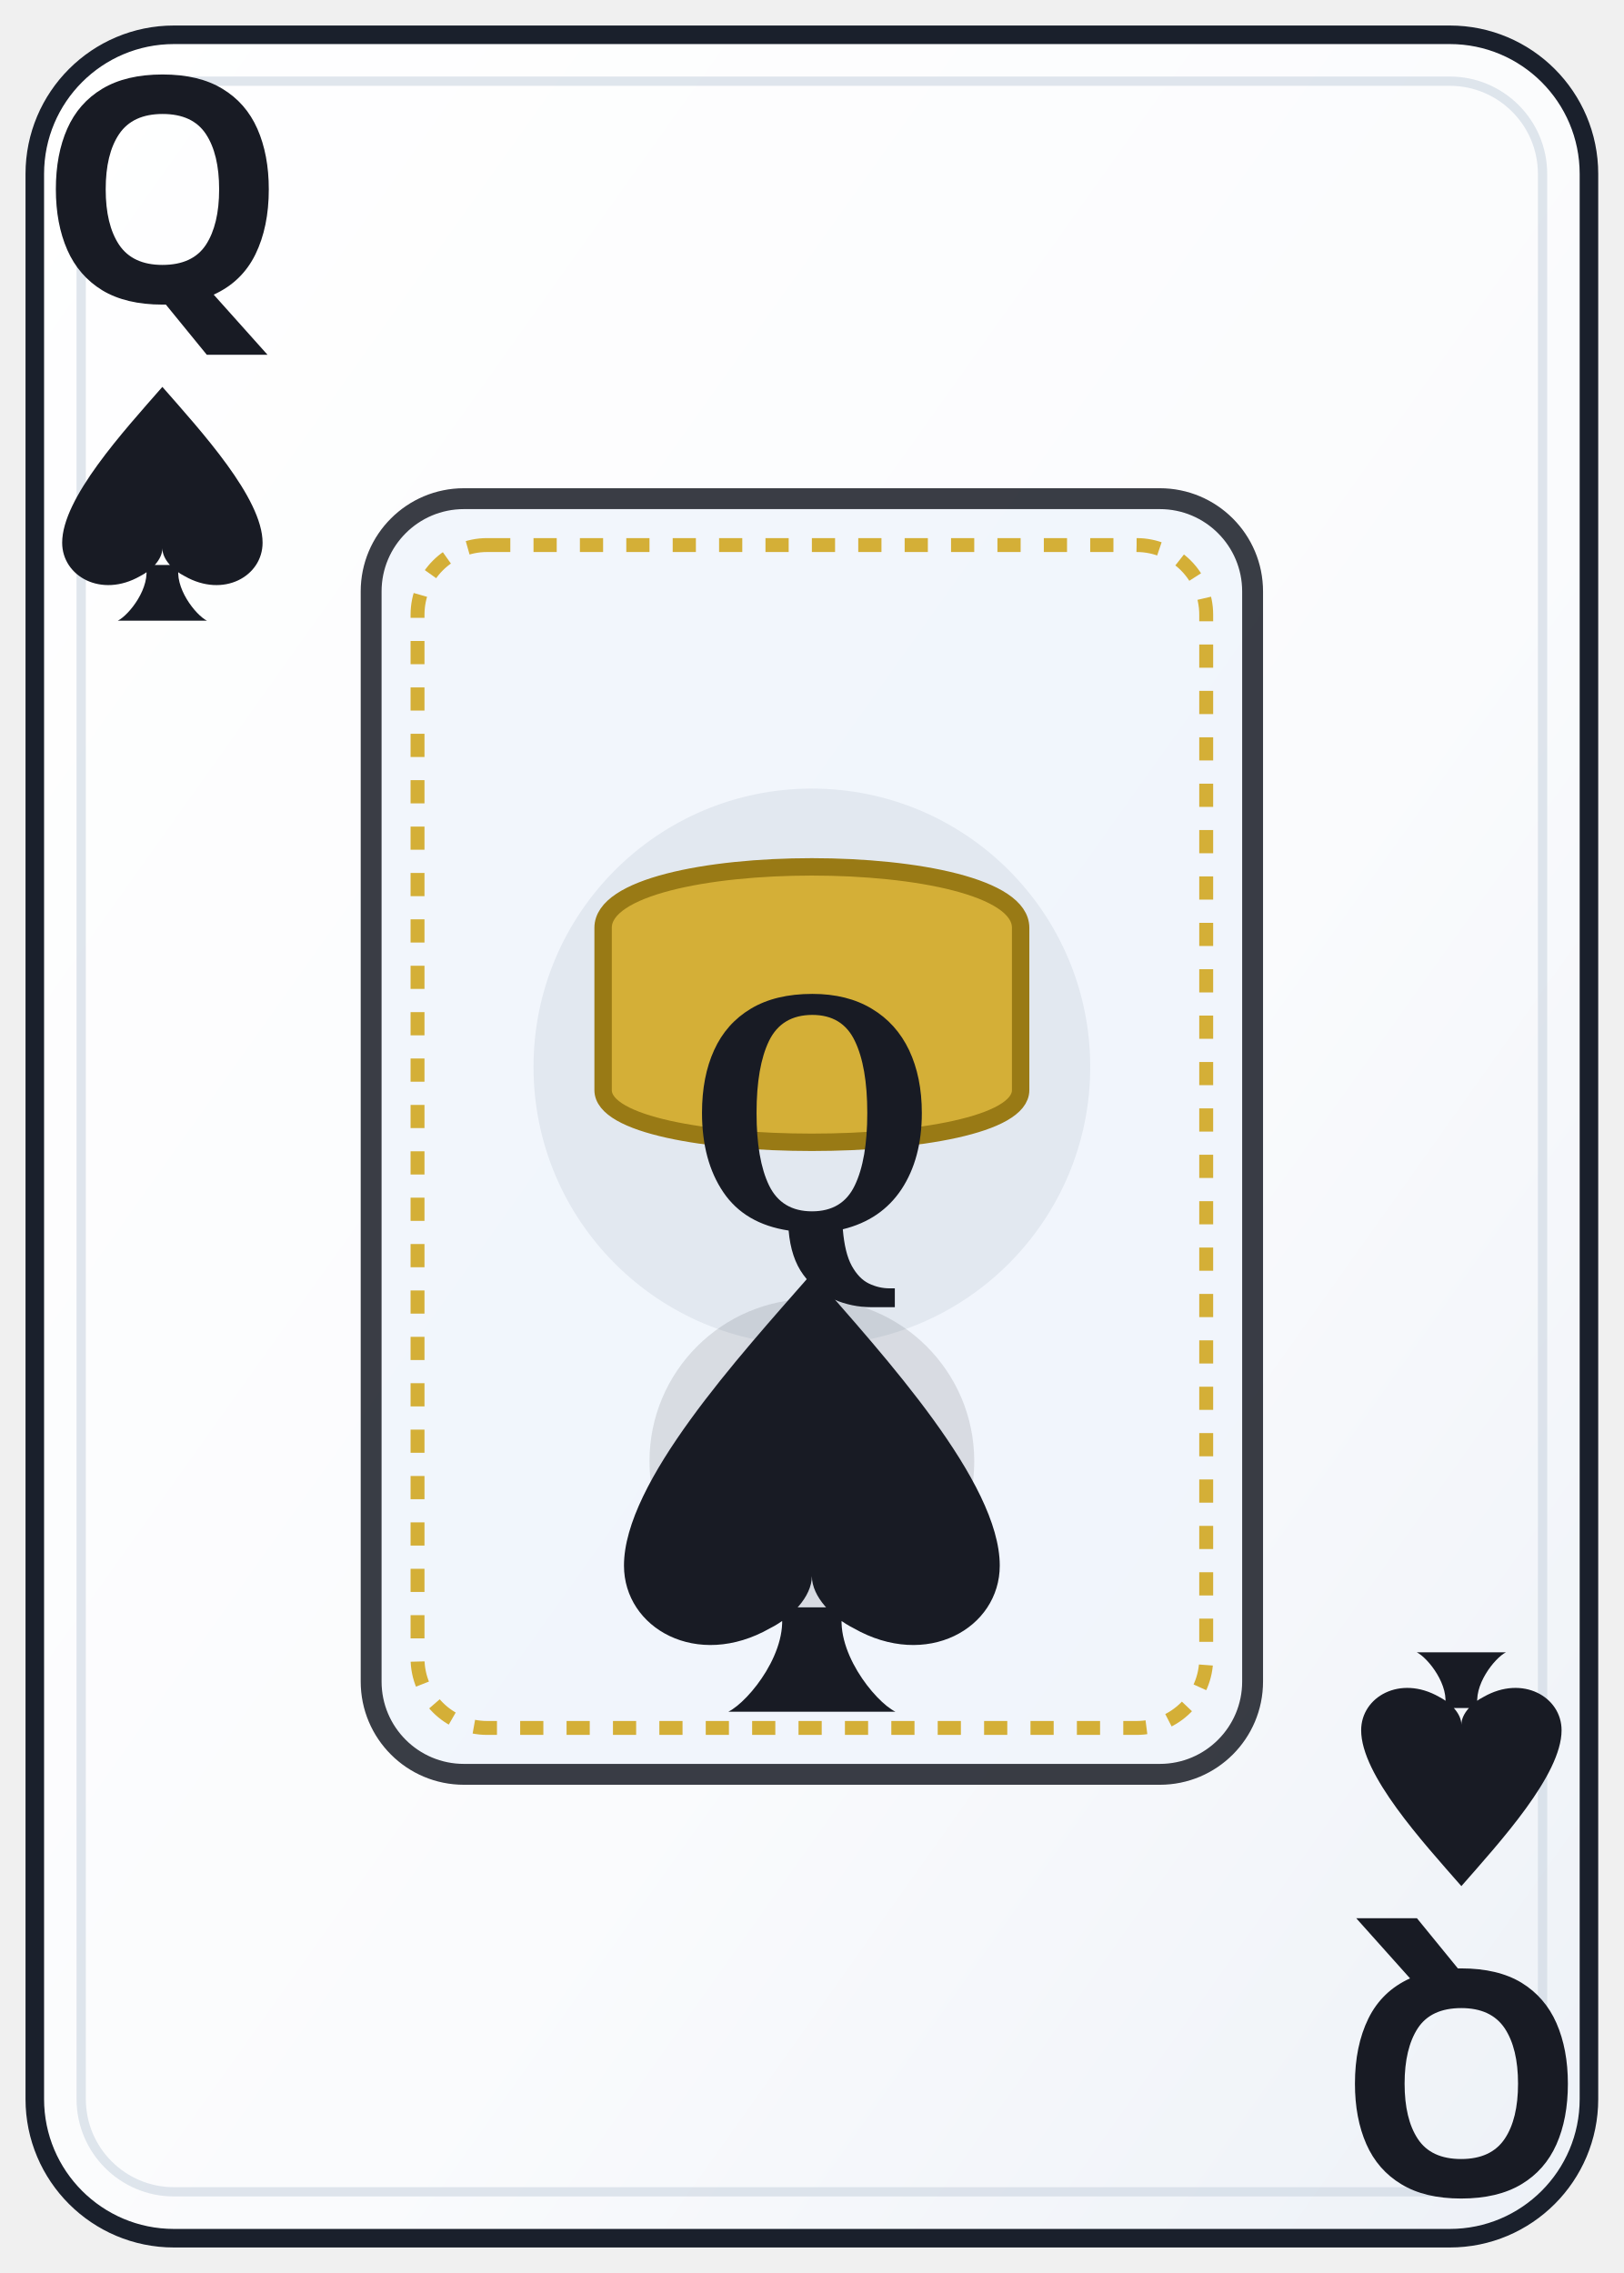
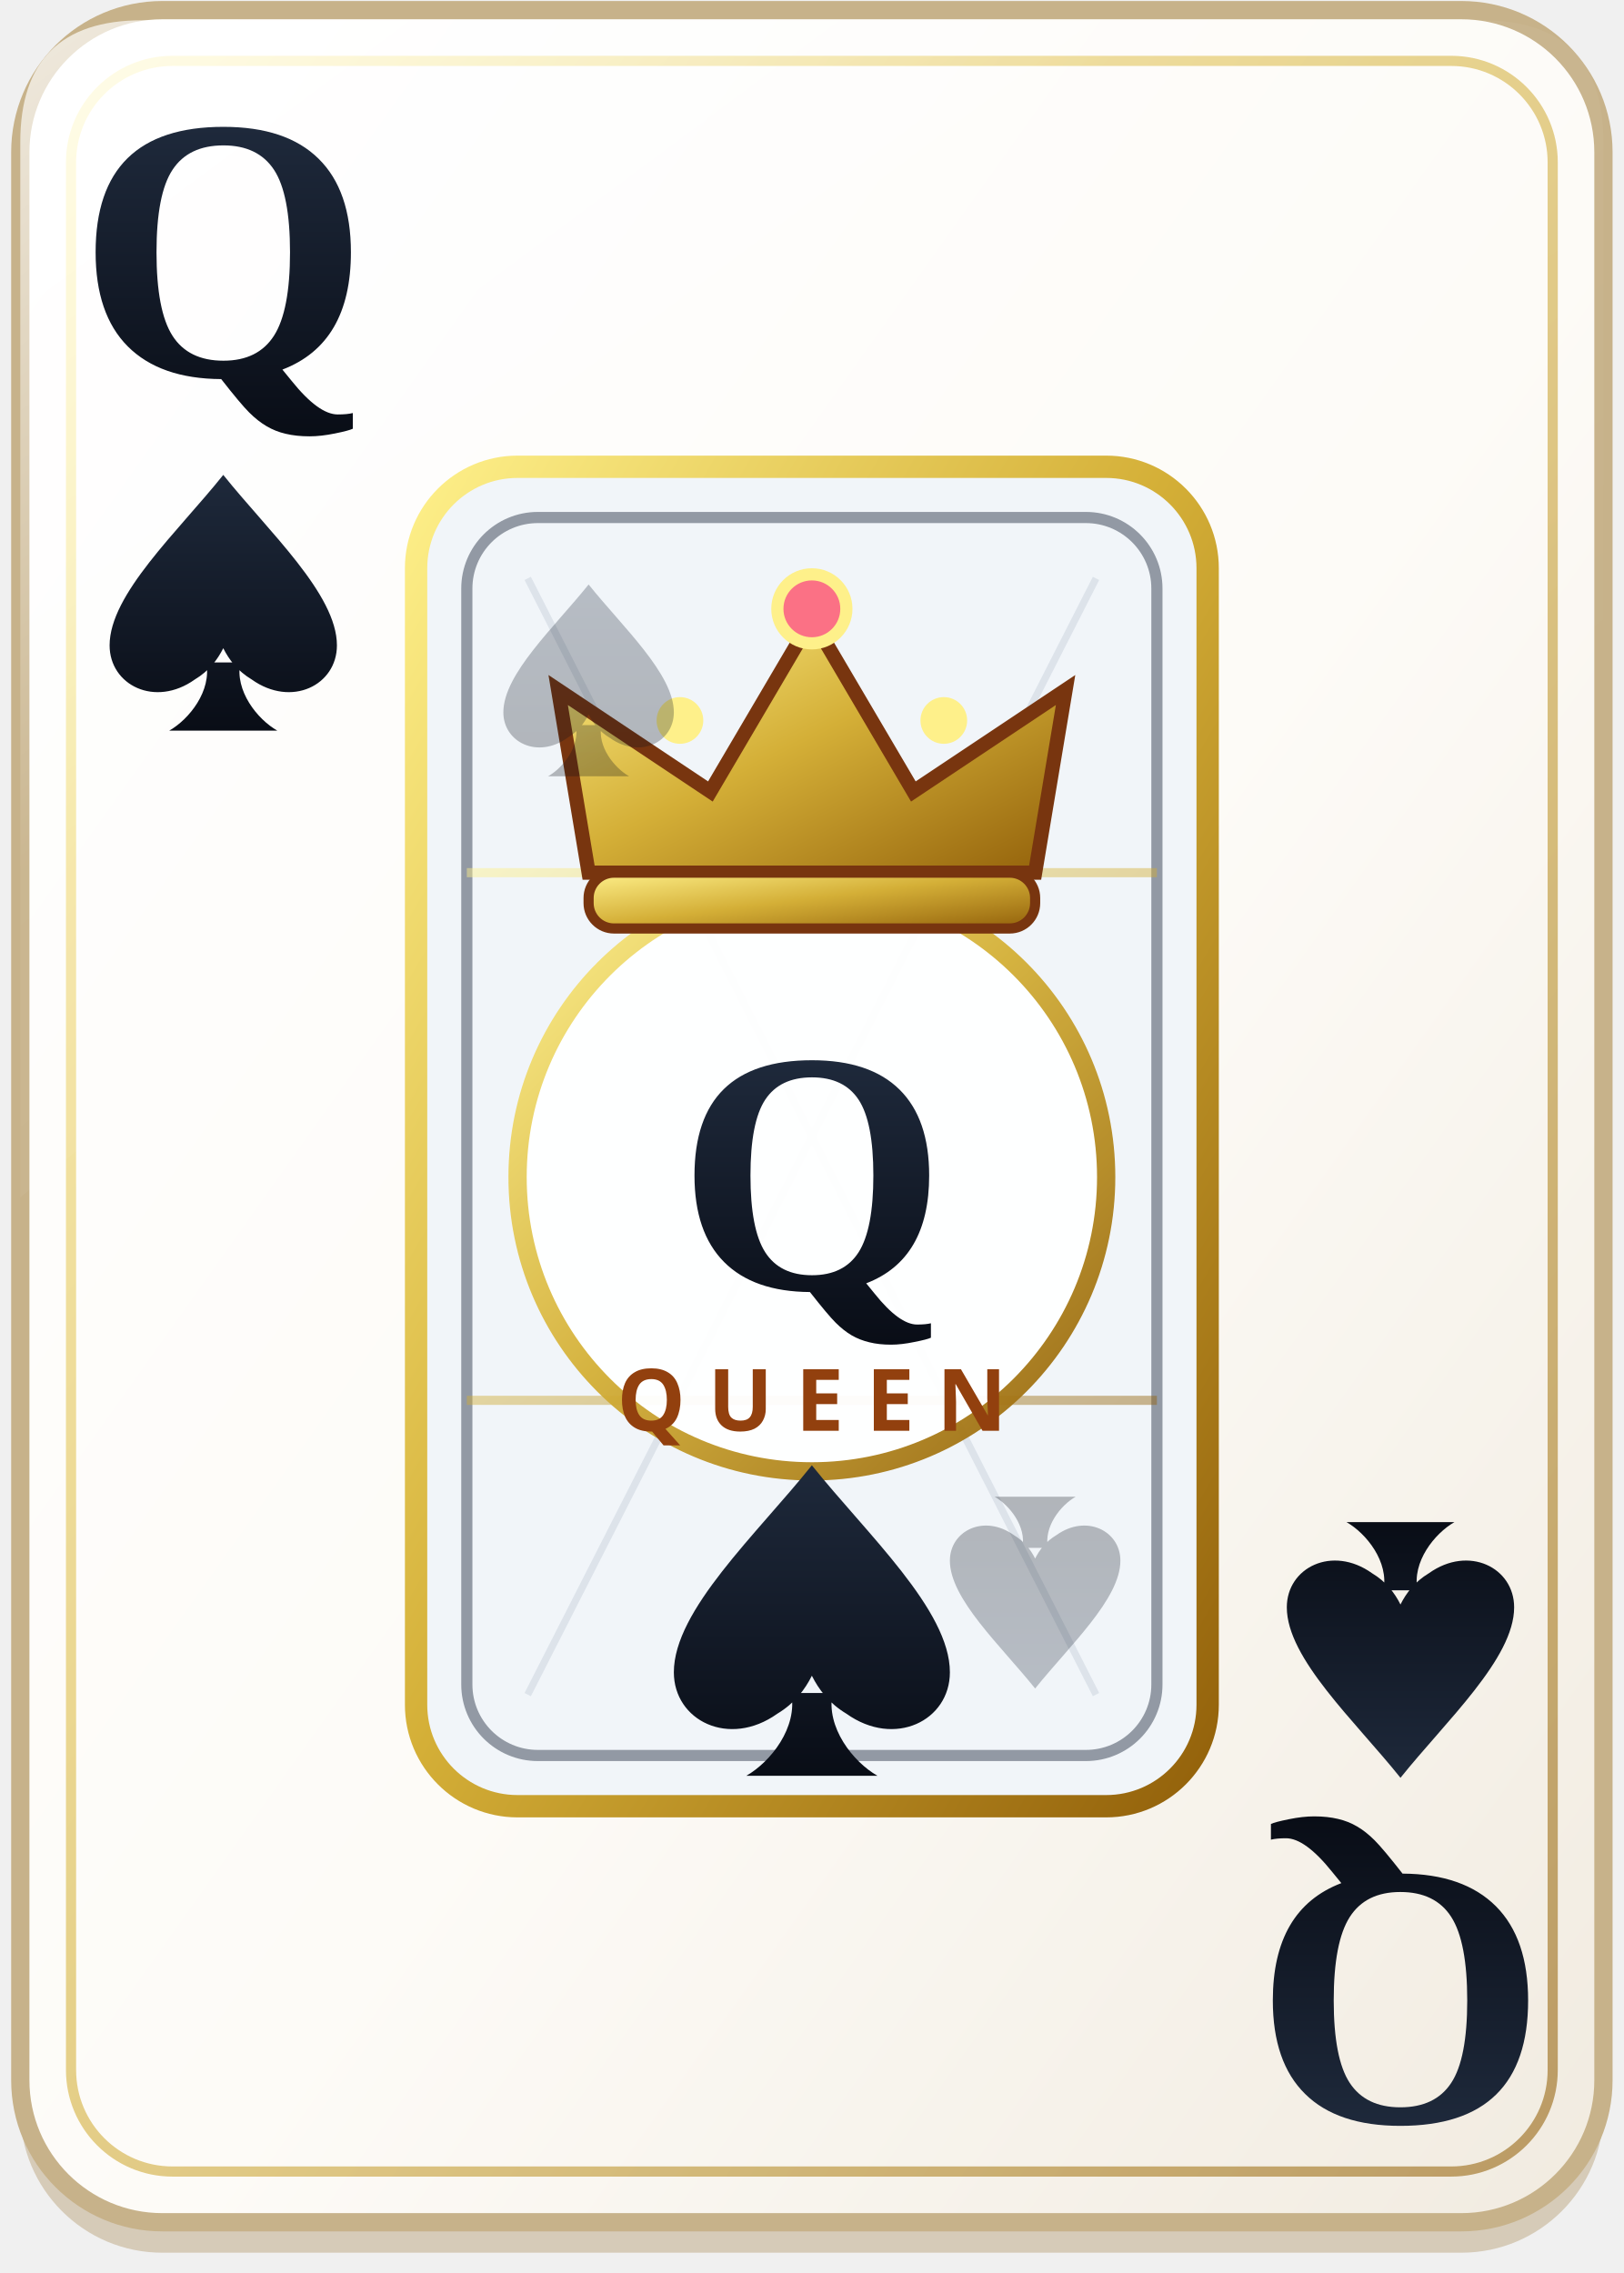
- <svg xmlns="http://www.w3.org/2000/svg" viewBox="0 0 140 196" width="140" height="196">
+ <svg xmlns="http://www.w3.org/2000/svg" viewBox="0 0 160 224" width="160" height="224">
  <defs>
-     <linearGradient id="cardBg" x1="0%" y1="0%" x2="100%" y2="100%">
+     <linearGradient id="cardFace" x1="0%" y1="0%" x2="100%" y2="100%">
      <stop offset="0%" stop-color="#ffffff" />
-       <stop offset="60%" stop-color="#fafbfd" />
-       <stop offset="100%" stop-color="#edf1f7" />
+       <stop offset="55%" stop-color="#fdfbf7" />
+       <stop offset="100%" stop-color="#f1ebe0" />
    </linearGradient>
+     <linearGradient id="gloss" x1="0%" y1="0%" x2="80%" y2="80%">
+       <stop offset="0%" stop-color="#ffffff" stop-opacity="0.72" />
+       <stop offset="45%" stop-color="#ffffff" stop-opacity="0.06" />
+       <stop offset="100%" stop-color="#ffffff" stop-opacity="0" />
+     </linearGradient>
+     <linearGradient id="goldGrad" x1="0%" y1="0%" x2="100%" y2="100%">
+       <stop offset="0%" stop-color="#fef08a" />
+       <stop offset="48%" stop-color="#d4af37" />
+       <stop offset="100%" stop-color="#92600a" />
+     </linearGradient>
+     <linearGradient id="suitGrad" x1="0%" y1="0%" x2="0%" y2="100%">
+       <stop offset="0%" stop-color="#1e293b" />
+       <stop offset="100%" stop-color="#090d16" />
+     </linearGradient>
+     <radialGradient id="aceHalo" cx="50%" cy="50%" r="50%">
+       <stop offset="0%" stop-color="#e2e8f0" stop-opacity="0.85" />
+       <stop offset="100%" stop-color="#ffffff" stop-opacity="0" />
+     </radialGradient>
  </defs>
-   <rect x="3" y="3" width="134" height="190" rx="12" fill="url(#cardBg)" stroke="#1a202c" stroke-width="1.6" />
-   <rect x="7" y="7" width="126" height="182" rx="8" fill="none" stroke="#cbd5e1" stroke-width="0.8" opacity="0.6" />
-   <g transform="translate(14, 26)">
-     <text x="0" y="0" font-family="'Cinzel', 'Segoe UI', 'Helvetica Neue', serif" font-size="27" font-weight="800" text-anchor="middle" fill="#181b24">Q</text>
-     <path d="M 0 -18 C -7 -10, -18 2, -18 10 C -18 16, -11 20, -4 16 C -2 15, 0 13, 0 11 C 0 13, 2 15, 4 16 C 11 20, 18 16, 18 10 C 18 2, 7 -10, 0 -18 Z M -3 14 C -2 18, -6 23, -8 24 L 8 24 C 6 23, 2 18, 3 14 Z" fill="#181b24" transform="translate(0, 16) scale(0.48)" />
+   <rect x="2" y="2" width="156" height="220" rx="14" fill="#d6cbb8" />
+   <rect x="2" y="1" width="156" height="218" rx="14" fill="url(#cardFace)" stroke="#c7b28a" stroke-width="1.8" />
+   <rect x="7" y="6" width="146" height="208" rx="10" fill="none" stroke="url(#goldGrad)" stroke-width="1" opacity="0.58" />
+   <path d="M 14 2 L 146 2 Q 158 2 158 14 L 158 76 Q 75 56 2 118 L 2 14 Q 2 2 14 2 Z" fill="url(#gloss)" />
+   <g transform="translate(22, 37)">
+     <text x="0" y="0" font-family="'Georgia', 'Times New Roman', 'Segoe UI', serif" font-size="37" font-weight="900" letter-spacing="0" text-anchor="middle" fill="url(#suitGrad)">Q</text>
+     <path d="M 0 -20 C -8 -10, -20 1, -20 10 C -20 17, -12 21, -5 16 C -2.5 14.5, -1 12.5, 0 10.5 C 1 12.5, 2.5 14.5, 5 16 C 12 21, 20 17, 20 10 C 20 1, 8 -10, 0 -20 Z M -3 13 C -2 18, -6 23, -9.5 25 L 9.5 25 C 6 23, 2 18, 3 13 Z" fill="url(#suitGrad)" transform="translate(0, 21) scale(0.56)" />
  </g>
-   <g transform="translate(70, 98)">
-     <rect x="-38" y="-55" width="76" height="110" rx="8" fill="#f0f4fc" stroke="#181b24" stroke-width="1.8" opacity="0.85" />
-     <rect x="-34" y="-51" width="68" height="102" rx="6" fill="none" stroke="#d4af37" stroke-width="1.2" stroke-dasharray="2,2" />
-     <circle cx="0" cy="-6" r="24" fill="#e2e8f0" />
-     <path d="M-18,-18 C-18,-25, 18,-25, 18,-18 L18,-4 C18,2, -18,2, -18,-4 Z" fill="#d4af37" stroke="#997a15" stroke-width="1.5" />
-     <text x="0" y="8" font-family="'Cinzel', 'Trajan Pro', 'Georgia', serif" font-size="28" font-weight="900" text-anchor="middle" fill="#181b24">Q</text>
-     <circle cx="0" cy="28" r="14" fill="#181b24" opacity="0.12" />
-     <path d="M 0 -18 C -7 -10, -18 2, -18 10 C -18 16, -11 20, -4 16 C -2 15, 0 13, 0 11 C 0 13, 2 15, 4 16 C 11 20, 18 16, 18 10 C 18 2, 7 -10, 0 -18 Z M -3 14 C -2 18, -6 23, -8 24 L 8 24 C 6 23, 2 18, 3 14 Z" fill="#181b24" transform="translate(0, 28) scale(0.9)" />
+   <g transform="translate(80, 112)">
+     <rect x="-39" y="-66" width="78" height="132" rx="10" fill="#f1f5f9" stroke="url(#goldGrad)" stroke-width="2.2" />
+     <rect x="-34" y="-61" width="68" height="122" rx="7" fill="none" stroke="#1e293b" stroke-width="1.1" opacity="0.45" />
+     <path d="M-34,-26 L34,-26 M-34,26 L34,26" stroke="url(#goldGrad)" stroke-width="0.9" opacity="0.45" />
+     <path d="M-28,-55 L28,55 M28,-55 L-28,55" stroke="#94a3b8" stroke-width="0.7" opacity="0.22" />
+     <circle cx="0" cy="4" r="29" fill="#ffffff" stroke="url(#goldGrad)" stroke-width="1.8" opacity="0.95" />
+     <g transform="translate(0, -16)">
+       <path d="M-22,-10 L-25,-28 L-10,-18 L0,-35 L10,-18 L25,-28 L22,-10 Z" fill="url(#goldGrad)" stroke="#78350f" stroke-width="1.4" />
+       <circle cx="0" cy="-36" r="3.4" fill="#fb7185" stroke="#fef08a" stroke-width="1.2" />
+       <circle cx="-13" cy="-25" r="2.3" fill="#fef08a" />
+       <circle cx="13" cy="-25" r="2.3" fill="#fef08a" />
+       <rect x="-22" y="-10" width="44" height="5.5" rx="2.5" fill="url(#goldGrad)" stroke="#78350f" stroke-width="1" />
+     </g>
+     <text x="0" y="15" font-family="'Georgia', 'Times New Roman', serif" font-size="34" font-weight="900" text-anchor="middle" fill="url(#suitGrad)">Q</text>
+     <text x="0" y="29" font-family="'Segoe UI', sans-serif" font-size="8.5" font-weight="800" letter-spacing="2.2" text-anchor="middle" fill="#92400e">QUEEN</text>
+     <path d="M 0 -20 C -8 -10, -20 1, -20 10 C -20 17, -12 21, -5 16 C -2.5 14.5, -1 12.5, 0 10.5 C 1 12.5, 2.5 14.5, 5 16 C 12 21, 20 17, 20 10 C 20 1, 8 -10, 0 -20 Z M -3 13 C -2 18, -6 23, -9.5 25 L 9.5 25 C 6 23, 2 18, 3 13 Z" fill="url(#suitGrad)" transform="translate(0, 46) scale(0.68)" />
+     <path d="M 0 -20 C -8 -10, -20 1, -20 10 C -20 17, -12 21, -5 16 C -2.5 14.5, -1 12.5, 0 10.5 C 1 12.5, 2.5 14.5, 5 16 C 12 21, 20 17, 20 10 C 20 1, 8 -10, 0 -20 Z M -3 13 C -2 18, -6 23, -9.5 25 L 9.5 25 C 6 23, 2 18, 3 13 Z" fill="url(#suitGrad)" opacity="0.28" transform="translate(-22, -46) scale(0.42)" />
+     <path d="M 0 -20 C -8 -10, -20 1, -20 10 C -20 17, -12 21, -5 16 C -2.5 14.5, -1 12.5, 0 10.5 C 1 12.5, 2.5 14.5, 5 16 C 12 21, 20 17, 20 10 C 20 1, 8 -10, 0 -20 Z M -3 13 C -2 18, -6 23, -9.5 25 L 9.5 25 C 6 23, 2 18, 3 13 Z" fill="url(#suitGrad)" opacity="0.28" transform="translate(22, 46) rotate(180) scale(0.42)" />
  </g>
-   <g transform="translate(126, 170) rotate(180)">
-     <text x="0" y="0" font-family="'Cinzel', 'Segoe UI', 'Helvetica Neue', serif" font-size="27" font-weight="800" text-anchor="middle" fill="#181b24">Q</text>
-     <path d="M 0 -18 C -7 -10, -18 2, -18 10 C -18 16, -11 20, -4 16 C -2 15, 0 13, 0 11 C 0 13, 2 15, 4 16 C 11 20, 18 16, 18 10 C 18 2, 7 -10, 0 -18 Z M -3 14 C -2 18, -6 23, -8 24 L 8 24 C 6 23, 2 18, 3 14 Z" fill="#181b24" transform="translate(0, 16) scale(0.48)" />
+   <g transform="translate(138, 185) rotate(180)">
+     <text x="0" y="0" font-family="'Georgia', 'Times New Roman', 'Segoe UI', serif" font-size="37" font-weight="900" letter-spacing="0" text-anchor="middle" fill="url(#suitGrad)">Q</text>
+     <path d="M 0 -20 C -8 -10, -20 1, -20 10 C -20 17, -12 21, -5 16 C -2.5 14.5, -1 12.5, 0 10.5 C 1 12.5, 2.5 14.5, 5 16 C 12 21, 20 17, 20 10 C 20 1, 8 -10, 0 -20 Z M -3 13 C -2 18, -6 23, -9.5 25 L 9.5 25 C 6 23, 2 18, 3 13 Z" fill="url(#suitGrad)" transform="translate(0, 21) scale(0.56)" />
  </g>
</svg>
